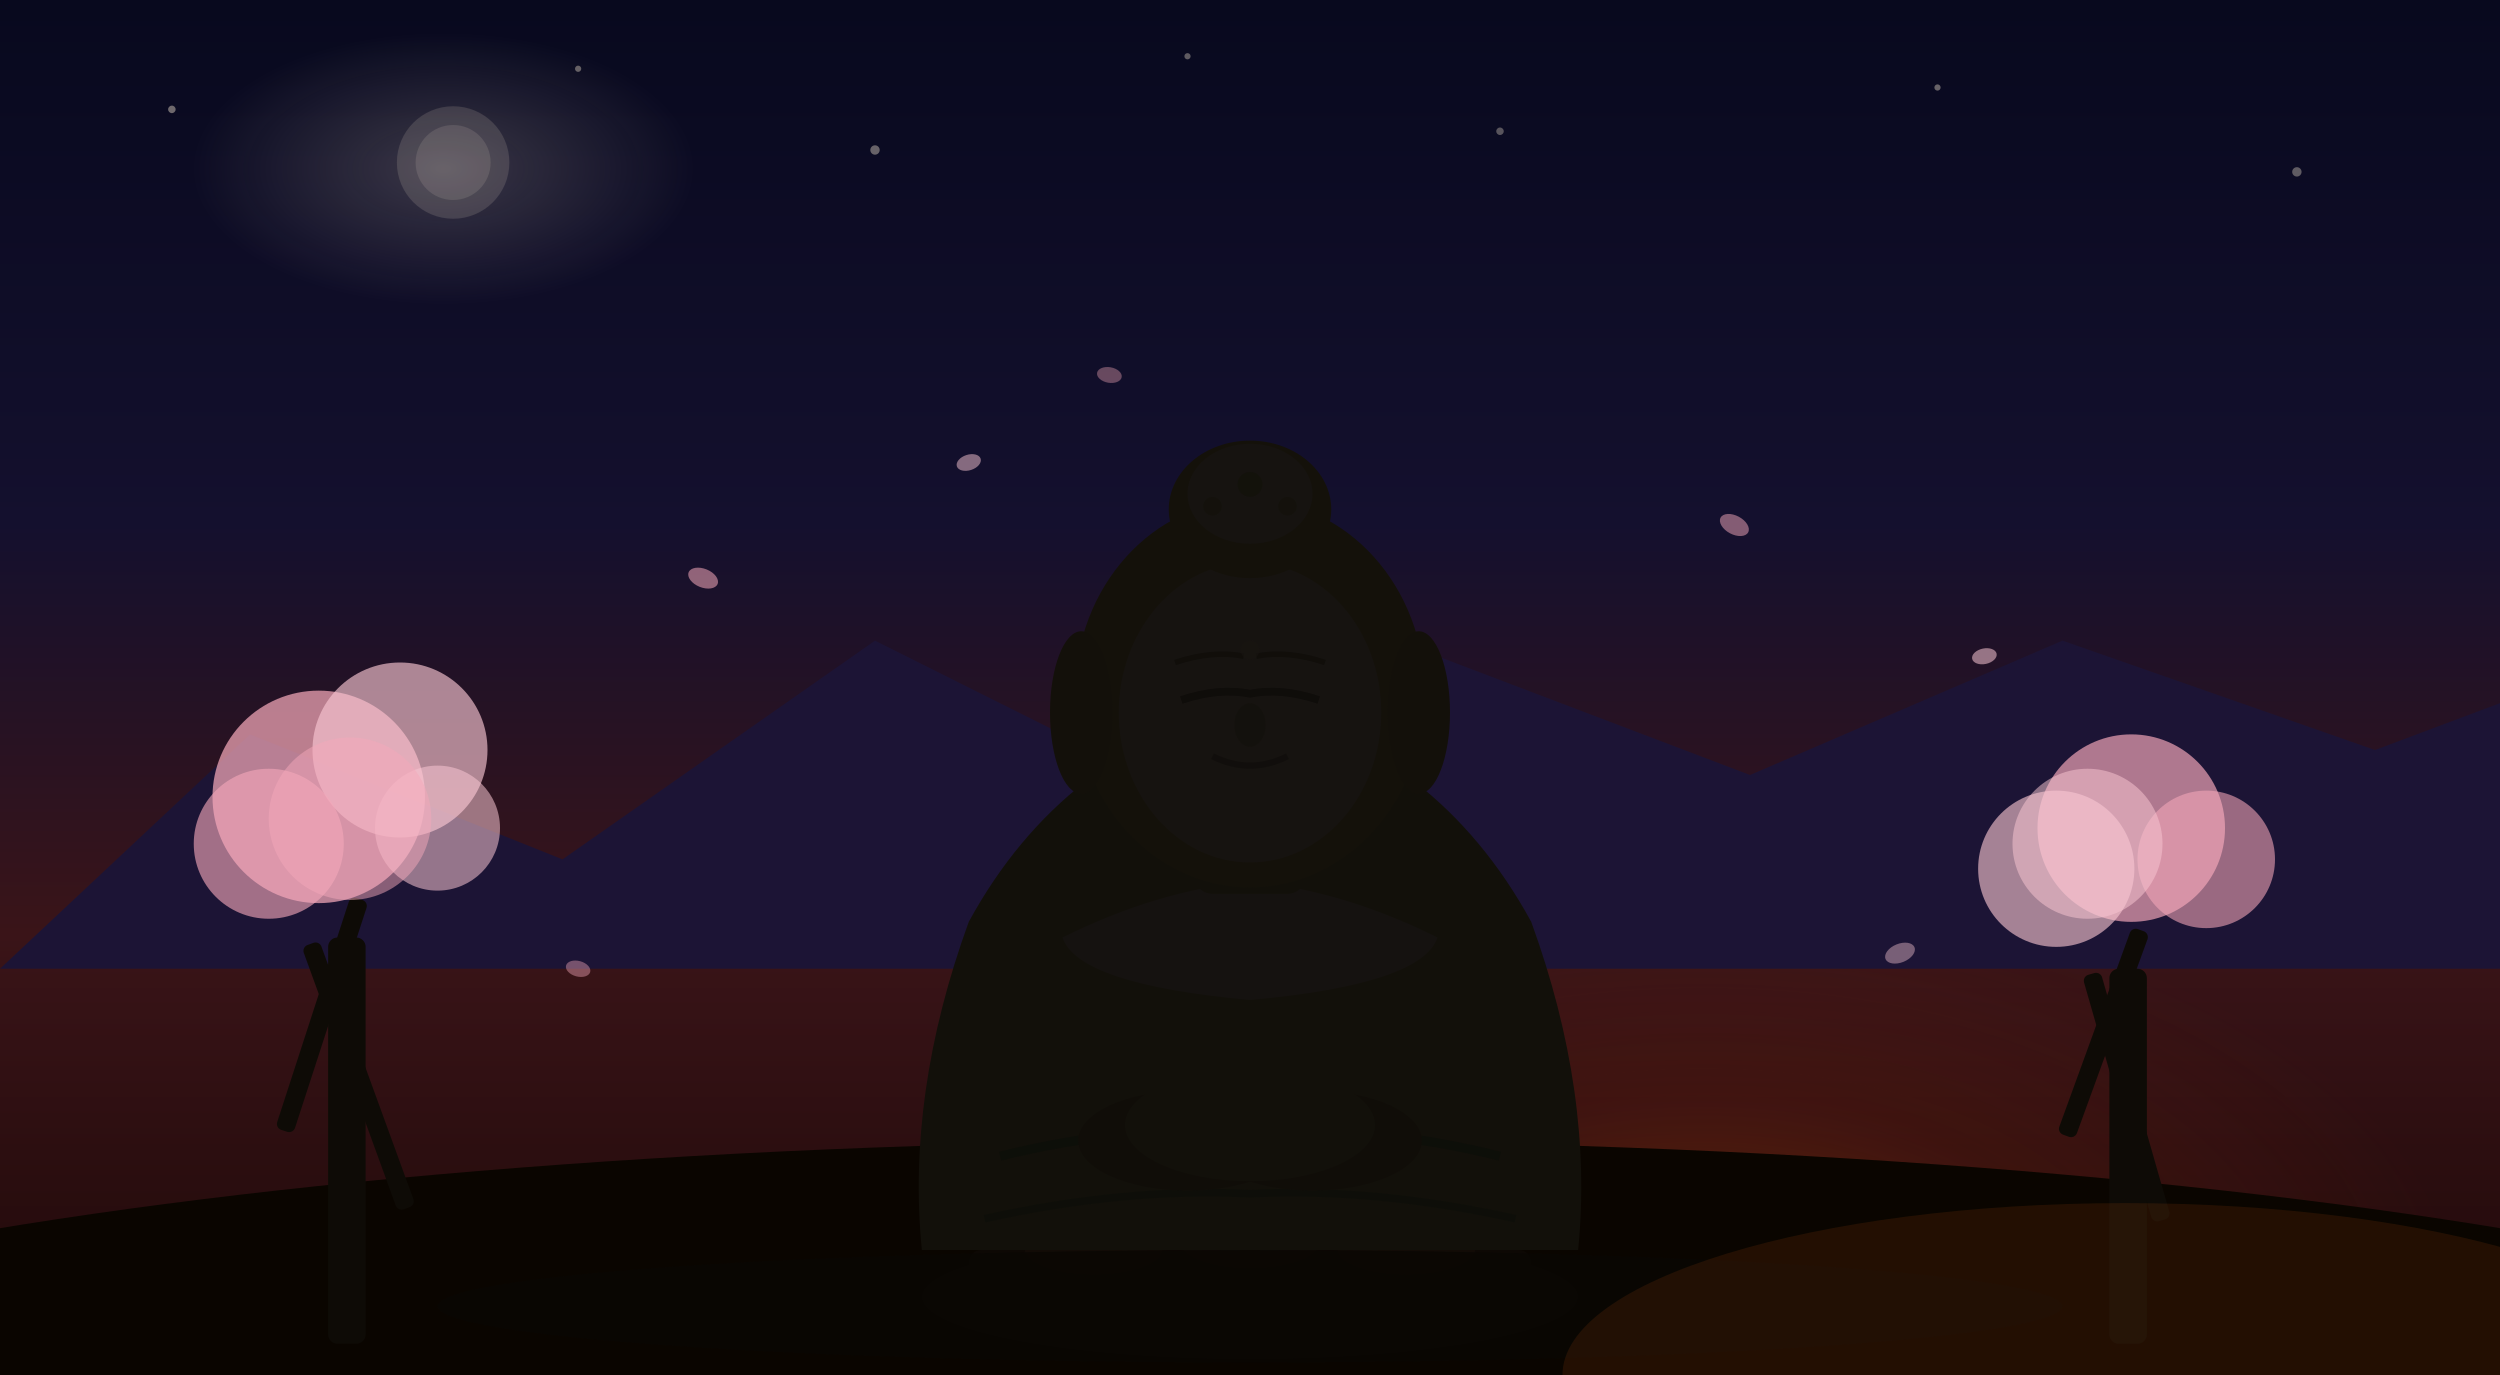
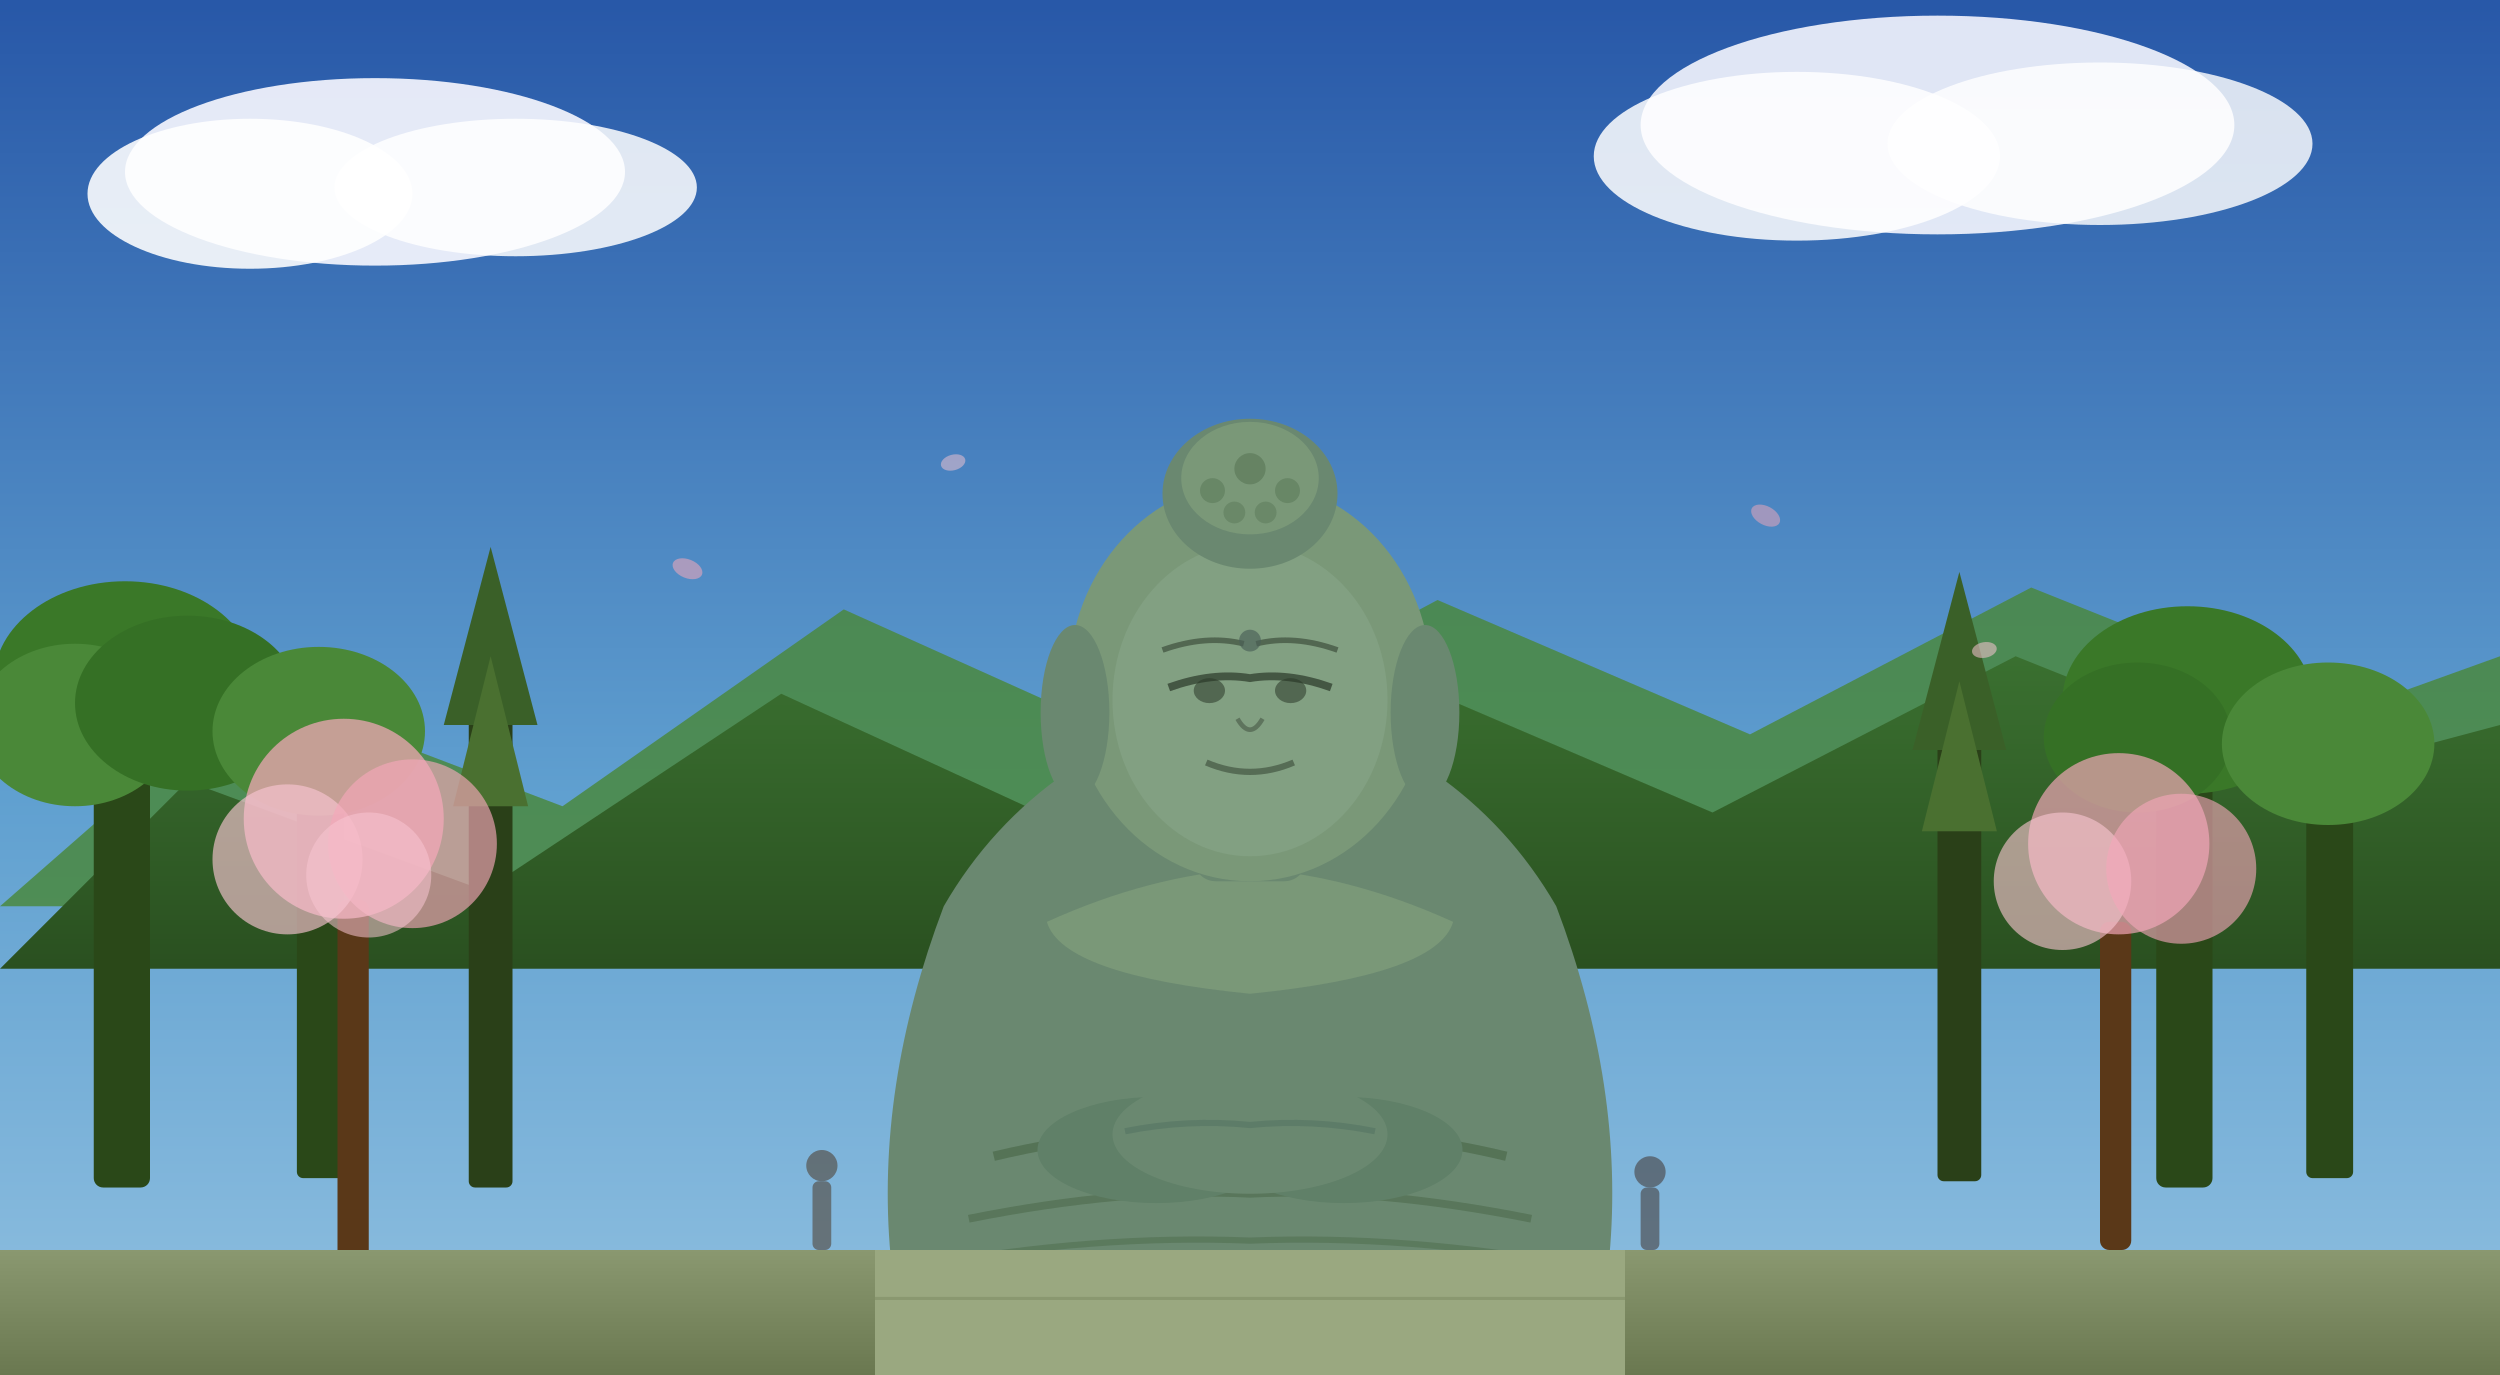
<svg xmlns="http://www.w3.org/2000/svg" viewBox="0 0 800 440">
  <defs>
-     <linearGradient id="ksky" x1="0" y1="0" x2="0" y2="1">
-       <stop offset="0%" stop-color="#08091e" />
-       <stop offset="38%" stop-color="#14102e" />
-       <stop offset="68%" stop-color="#3a1418" />
-       <stop offset="100%" stop-color="#1e0808" />
+     <linearGradient id="sky" x1="0" y1="0" x2="0" y2="1">
+       <stop offset="0%" stop-color="#2858a8" />
+       <stop offset="58%" stop-color="#60a0d0" />
+       <stop offset="100%" stop-color="#90c0e0" />
    </linearGradient>
-     <radialGradient id="ksun" cx="68%" cy="95%" r="30%">
-       <stop offset="0%" stop-color="#e06010" stop-opacity="0.42" />
-       <stop offset="50%" stop-color="#8b2a08" stop-opacity="0.18" />
-       <stop offset="100%" stop-color="#8b2a08" stop-opacity="0" />
-     </radialGradient>
-     <radialGradient id="moonk" cx="18%" cy="12%" r="10%">
-       <stop offset="0%" stop-color="#F5E6D3" stop-opacity="0.2" />
-       <stop offset="100%" stop-color="#F5E6D3" stop-opacity="0" />
-     </radialGradient>
+     <linearGradient id="hills" x1="0" y1="0" x2="0" y2="1">
+       <stop offset="0%" stop-color="#3a7030" />
+       <stop offset="100%" stop-color="#2a5020" />
+     </linearGradient>
+     <linearGradient id="ground" x1="0" y1="0" x2="0" y2="1">
+       <stop offset="0%" stop-color="#8a9870" />
+       <stop offset="100%" stop-color="#6a7850" />
+     </linearGradient>
  </defs>
-   <rect width="800" height="440" fill="url(#ksky)" />
-   <rect width="800" height="440" fill="url(#ksun)" />
-   <rect width="800" height="440" fill="url(#moonk)" />
-   <circle cx="145" cy="52" r="18" fill="#F5E6D3" opacity="0.14" />
-   <circle cx="145" cy="52" r="12" fill="#F5E6D3" opacity="0.12" />
-   <circle cx="55" cy="35" r="1.2" fill="#e8dcc8" opacity="0.45" />
-   <circle cx="185" cy="22" r="1" fill="#e8dcc8" opacity="0.4" />
-   <circle cx="280" cy="48" r="1.5" fill="#e8dcc8" opacity="0.42" />
-   <circle cx="380" cy="18" r="1" fill="#e8dcc8" opacity="0.38" />
-   <circle cx="480" cy="42" r="1.2" fill="#e8dcc8" opacity="0.35" />
-   <circle cx="620" cy="28" r="1" fill="#e8dcc8" opacity="0.42" />
-   <circle cx="735" cy="55" r="1.5" fill="#e8dcc8" opacity="0.38" />
-   <polygon points="0,310 80,235 180,275 280,205 380,255 460,210 560,248 660,205 760,240 800,225 800,310" fill="#1c1435" />
-   <ellipse cx="400" cy="475" rx="600" ry="110" fill="#0a0500" />
-   <ellipse cx="400" cy="415" rx="105" ry="20" fill="#0d0804" />
-   <rect x="310" y="400" width="180" height="18" fill="#0d0804" rx="4" />
-   <ellipse cx="350" cy="400" rx="22" ry="8" fill="#120b06" />
-   <ellipse cx="400" cy="398" rx="22" ry="8" fill="#120b06" />
-   <ellipse cx="450" cy="400" rx="22" ry="8" fill="#120b06" />
-   <path d="M295,400 Q290,350 310,295 Q340,240 400,225 Q460,240 490,295 Q510,350 505,400 Z" fill="#12100a" />
-   <path d="M320,370 Q360,360 400,362 Q440,360 480,370" stroke="#0c0e08" stroke-width="3" fill="none" opacity="0.7" />
-   <path d="M315,390 Q360,380 400,382 Q440,380 485,390" stroke="#0c0e08" stroke-width="2.5" fill="none" opacity="0.6" />
-   <path d="M340,300 Q370,285 400,282 Q430,285 460,300 Q455,315 400,320 Q345,315 340,300 Z" fill="#151210" />
-   <ellipse cx="380" cy="365" rx="35" ry="16" fill="#100d08" />
-   <ellipse cx="420" cy="365" rx="35" ry="16" fill="#100d08" />
-   <ellipse cx="400" cy="360" rx="40" ry="18" fill="#12100a" />
-   <rect x="382" y="252" width="36" height="34" fill="#12100a" rx="6" />
-   <ellipse cx="400" cy="222" rx="56" ry="62" fill="#14110a" />
-   <ellipse cx="400" cy="228" rx="42" ry="48" fill="#161310" />
-   <ellipse cx="400" cy="163" rx="26" ry="22" fill="#14110a" />
-   <ellipse cx="400" cy="158" rx="20" ry="16" fill="#161310" />
-   <circle cx="400" cy="155" r="4" fill="#111008" opacity="0.6" />
-   <circle cx="388" cy="162" r="3" fill="#111008" opacity="0.5" />
-   <circle cx="412" cy="162" r="3" fill="#111008" opacity="0.5" />
-   <ellipse cx="346" cy="228" rx="10" ry="26" fill="#13100a" />
-   <ellipse cx="454" cy="228" rx="10" ry="26" fill="#13100a" />
-   <path d="M378,224 Q390,220 400,222 Q410,220 422,224" stroke="#0a0806" stroke-width="2.5" fill="none" opacity="0.6" />
-   <path d="M388,242 Q400,248 412,242" stroke="#0a0806" stroke-width="2" fill="none" opacity="0.45" />
-   <path d="M376,212 Q388,208 398,210" stroke="#0c0a06" stroke-width="1.8" fill="none" opacity="0.55" />
-   <path d="M402,210 Q412,208 424,212" stroke="#0c0a06" stroke-width="1.8" fill="none" opacity="0.55" />
-   <ellipse cx="400" cy="232" rx="5" ry="7" fill="#100e08" opacity="0.4" />
-   <circle cx="400" cy="208" r="3" fill="#181410" opacity="0.6" />
-   <rect x="105" y="300" width="12" height="130" fill="#0e0b06" rx="3" />
-   <rect x="96" y="300" width="6" height="90" fill="#0e0b06" rx="2" transform="rotate(-20 105 300)" />
-   <rect x="112" y="288" width="6" height="78" fill="#0e0b06" rx="2" transform="rotate(18 116 288)" />
-   <circle cx="102" cy="255" r="34" fill="#F4A7B9" opacity="0.72" />
-   <circle cx="128" cy="240" r="28" fill="#F8C5D1" opacity="0.65" />
-   <circle cx="86" cy="270" r="24" fill="#F4A7B9" opacity="0.62" />
-   <circle cx="140" cy="265" r="20" fill="#F8C5D1" opacity="0.55" />
-   <circle cx="112" cy="262" r="26" fill="#F4A7B9" opacity="0.5" />
-   <rect x="675" y="310" width="12" height="120" fill="#0e0b06" rx="3" />
-   <rect x="666" y="310" width="6" height="82" fill="#0e0b06" rx="2" transform="rotate(-16 675 310)" />
-   <rect x="682" y="298" width="6" height="70" fill="#0e0b06" rx="2" transform="rotate(20 686 298)" />
-   <circle cx="682" cy="265" r="30" fill="#F4A7B9" opacity="0.68" />
-   <circle cx="658" cy="278" r="25" fill="#F8C5D1" opacity="0.62" />
-   <circle cx="706" cy="275" r="22" fill="#F4A7B9" opacity="0.58" />
-   <circle cx="668" cy="270" r="24" fill="#F8C5D1" opacity="0.52" />
-   <ellipse cx="225" cy="185" rx="5" ry="3" fill="#F4A7B9" opacity="0.55" transform="rotate(22 225 185)" />
-   <ellipse cx="310" cy="148" rx="4" ry="2.5" fill="#F8C5D1" opacity="0.5" transform="rotate(-18 310 148)" />
-   <ellipse cx="555" cy="168" rx="5" ry="3" fill="#F4A7B9" opacity="0.5" transform="rotate(28 555 168)" />
-   <ellipse cx="635" cy="210" rx="4" ry="2.5" fill="#F8C5D1" opacity="0.55" transform="rotate(-12 635 210)" />
-   <ellipse cx="185" cy="310" rx="4" ry="2.5" fill="#F4A7B9" opacity="0.42" transform="rotate(15 185 310)" />
-   <ellipse cx="608" cy="305" rx="5" ry="3" fill="#F8C5D1" opacity="0.42" transform="rotate(-22 608 305)" />
-   <ellipse cx="355" cy="120" rx="4" ry="2.5" fill="#F4A7B9" opacity="0.38" transform="rotate(10 355 120)" />
-   <ellipse cx="400" cy="418" rx="260" ry="18" fill="#090602" opacity="0.8" />
-   <ellipse cx="680" cy="440" rx="180" ry="55" fill="#e06010" opacity="0.12" />
+   <rect width="800" height="440" fill="url(#sky)" />
+   <ellipse cx="120" cy="55" rx="80" ry="30" fill="#f8f8ff" opacity="0.9" />
+   <ellipse cx="80" cy="62" rx="52" ry="24" fill="white" opacity="0.88" />
+   <ellipse cx="165" cy="60" rx="58" ry="22" fill="white" opacity="0.85" />
+   <ellipse cx="620" cy="40" rx="95" ry="35" fill="#f8f8ff" opacity="0.88" />
+   <ellipse cx="575" cy="50" rx="65" ry="27" fill="white" opacity="0.85" />
+   <ellipse cx="672" cy="46" rx="68" ry="26" fill="white" opacity="0.82" />
+   <polygon points="0,290 80,220 180,258 270,195 370,240 460,192 560,235 650,188 750,228 800,210 800,290" fill="#4a8840" opacity="0.85" />
+   <polygon points="0,310 60,250 155,285 250,222 350,268 450,218 548,260 645,210 740,248 800,232 800,310" fill="url(#hills)" />
+   <rect x="30" y="240" width="18" height="140" fill="#2a4818" rx="3" />
+   <ellipse cx="40" cy="218" rx="42" ry="32" fill="#3a7828" />
+   <ellipse cx="24" cy="232" rx="32" ry="26" fill="#4a8838" />
+   <ellipse cx="60" cy="225" rx="36" ry="28" fill="#357025" />
+   <rect x="95" y="252" width="15" height="125" fill="#2a4818" rx="2" />
+   <ellipse cx="102" cy="234" rx="34" ry="27" fill="#4a8838" />
+   <rect x="690" y="245" width="18" height="135" fill="#2a4818" rx="3" />
+   <ellipse cx="700" cy="224" rx="40" ry="30" fill="#3a7828" />
+   <ellipse cx="684" cy="236" rx="30" ry="24" fill="#357025" />
+   <rect x="738" y="255" width="15" height="122" fill="#2a4818" rx="2" />
+   <ellipse cx="745" cy="238" rx="34" ry="26" fill="#4a8838" />
+   <rect x="150" y="230" width="14" height="150" fill="#2a4018" rx="2" />
+   <polygon points="142,232 157,175 172,232" fill="#3a6028" />
+   <polygon points="145,258 157,210 169,258" fill="#4a7030" />
+   <rect x="620" y="238" width="14" height="140" fill="#2a4018" rx="2" />
+   <polygon points="612,240 627,183 642,240" fill="#3a6028" />
+   <polygon points="615,266 627,218 639,266" fill="#4a7030" />
+   <ellipse cx="400" cy="418" rx="115" ry="22" fill="#7a8060" />
+   <rect x="300" y="402" width="200" height="20" fill="#8a9068" rx="4" />
+   <ellipse cx="340" cy="402" rx="28" ry="10" fill="#9aa078" />
+   <ellipse cx="400" cy="400" rx="28" ry="10" fill="#9aa078" />
+   <ellipse cx="460" cy="402" rx="28" ry="10" fill="#9aa078" />
+   <path d="M285,402 Q280,348 302,290 Q332,238 400,222 Q468,238 498,290 Q520,348 515,402 Z" fill="#6a8870" />
+   <path d="M318,370 Q360,360 400,362 Q440,360 482,370" stroke="#4a6848" stroke-width="3" fill="none" opacity="0.65" />
+   <path d="M310,390 Q360,380 400,382 Q440,380 490,390" stroke="#4a6848" stroke-width="2.5" fill="none" opacity="0.55" />
+   <path d="M295,405 Q350,395 400,397 Q450,395 505,405" stroke="#4a6848" stroke-width="2" fill="none" opacity="0.45" />
+   <path d="M335,295 Q368,280 400,278 Q432,280 465,295 Q460,312 400,318 Q340,312 335,295 Z" fill="#7a9878" />
+   <ellipse cx="370" cy="368" rx="38" ry="17" fill="#608068" />
+   <ellipse cx="430" cy="368" rx="38" ry="17" fill="#608068" />
+   <ellipse cx="400" cy="363" rx="44" ry="19" fill="#6a8870" />
+   <path d="M360,362 Q380,358 400,360 Q420,358 440,362" stroke="#507060" stroke-width="2" fill="none" opacity="0.5" />
+   <rect x="382" y="250" width="36" height="32" fill="#6a8870" rx="7" />
+   <ellipse cx="400" cy="218" rx="58" ry="64" fill="#7a9878" />
+   <ellipse cx="400" cy="224" rx="44" ry="50" fill="#82a082" />
+   <ellipse cx="400" cy="158" rx="28" ry="24" fill="#6a8870" />
+   <ellipse cx="400" cy="153" rx="22" ry="18" fill="#7a9878" />
+   <circle cx="400" cy="150" r="5" fill="#5a7858" opacity="0.65" />
+   <circle cx="388" cy="157" r="4" fill="#5a7858" opacity="0.55" />
+   <circle cx="412" cy="157" r="4" fill="#5a7858" opacity="0.55" />
+   <circle cx="395" cy="164" r="3.5" fill="#5a7858" opacity="0.5" />
+   <circle cx="405" cy="164" r="3.5" fill="#5a7858" opacity="0.5" />
+   <ellipse cx="344" cy="228" rx="11" ry="28" fill="#6a8870" />
+   <ellipse cx="456" cy="228" rx="11" ry="28" fill="#6a8870" />
+   <path d="M374,220 Q388,215 400,217 Q412,215 426,220" stroke="#2a3828" stroke-width="2.5" fill="none" opacity="0.7" />
+   <ellipse cx="387" cy="221" rx="5" ry="4" fill="#2a3828" opacity="0.55" />
+   <ellipse cx="413" cy="221" rx="5" ry="4" fill="#2a3828" opacity="0.55" />
+   <path d="M386,244 Q400,250 414,244" stroke="#2a3828" stroke-width="2" fill="none" opacity="0.5" />
+   <path d="M396,230 Q400,237 404,230" stroke="#3a4838" stroke-width="1.5" fill="none" opacity="0.5" />
+   <path d="M372,208 Q386,203 398,206" stroke="#2a3828" stroke-width="1.8" fill="none" opacity="0.55" />
+   <path d="M402,206 Q414,203 428,208" stroke="#2a3828" stroke-width="1.8" fill="none" opacity="0.55" />
+   <circle cx="400" cy="205" r="3.5" fill="#4a6058" opacity="0.65" />
+   <rect x="108" y="288" width="10" height="115" fill="#5a3818" rx="3" />
+   <circle cx="110" cy="262" r="32" fill="#F4A7B9" opacity="0.72" />
+   <circle cx="92" cy="275" r="24" fill="#F8C5D1" opacity="0.65" />
+   <circle cx="132" cy="270" r="27" fill="#F4A7B9" opacity="0.65" />
+   <circle cx="118" cy="280" r="20" fill="#F8C5D1" opacity="0.55" />
+   <rect x="672" y="295" width="10" height="105" fill="#5a3818" rx="3" />
+   <circle cx="678" cy="270" r="29" fill="#F4A7B9" opacity="0.68" />
+   <circle cx="660" cy="282" r="22" fill="#F8C5D1" opacity="0.62" />
+   <circle cx="698" cy="278" r="24" fill="#F4A7B9" opacity="0.62" />
+   <ellipse cx="220" cy="182" rx="5" ry="3" fill="#F4A7B9" opacity="0.55" transform="rotate(22 220 182)" />
+   <ellipse cx="305" cy="148" rx="4" ry="2.5" fill="#F8C5D1" opacity="0.5" transform="rotate(-15 305 148)" />
+   <ellipse cx="565" cy="165" rx="5" ry="3" fill="#F4A7B9" opacity="0.5" transform="rotate(28 565 165)" />
+   <ellipse cx="635" cy="208" rx="4" ry="2.5" fill="#F8C5D1" opacity="0.55" transform="rotate(-10 635 208)" />
+   <rect x="0" y="400" width="800" height="40" fill="url(#ground)" />
+   <rect x="280" y="400" width="240" height="40" fill="#9aa880" />
+   <rect x="280" y="415" width="240" height="1" fill="#7a8860" opacity="0.5" />
+   <rect x="260" y="378" width="6" height="22" rx="2" fill="#4a3828" opacity="0.55" />
+   <circle cx="263" cy="373" r="5" fill="#4a3828" opacity="0.55" />
+   <rect x="525" y="380" width="6" height="20" rx="2" fill="#3a2820" opacity="0.5" />
+   <circle cx="528" cy="375" r="5" fill="#3a2820" opacity="0.5" />
</svg>
